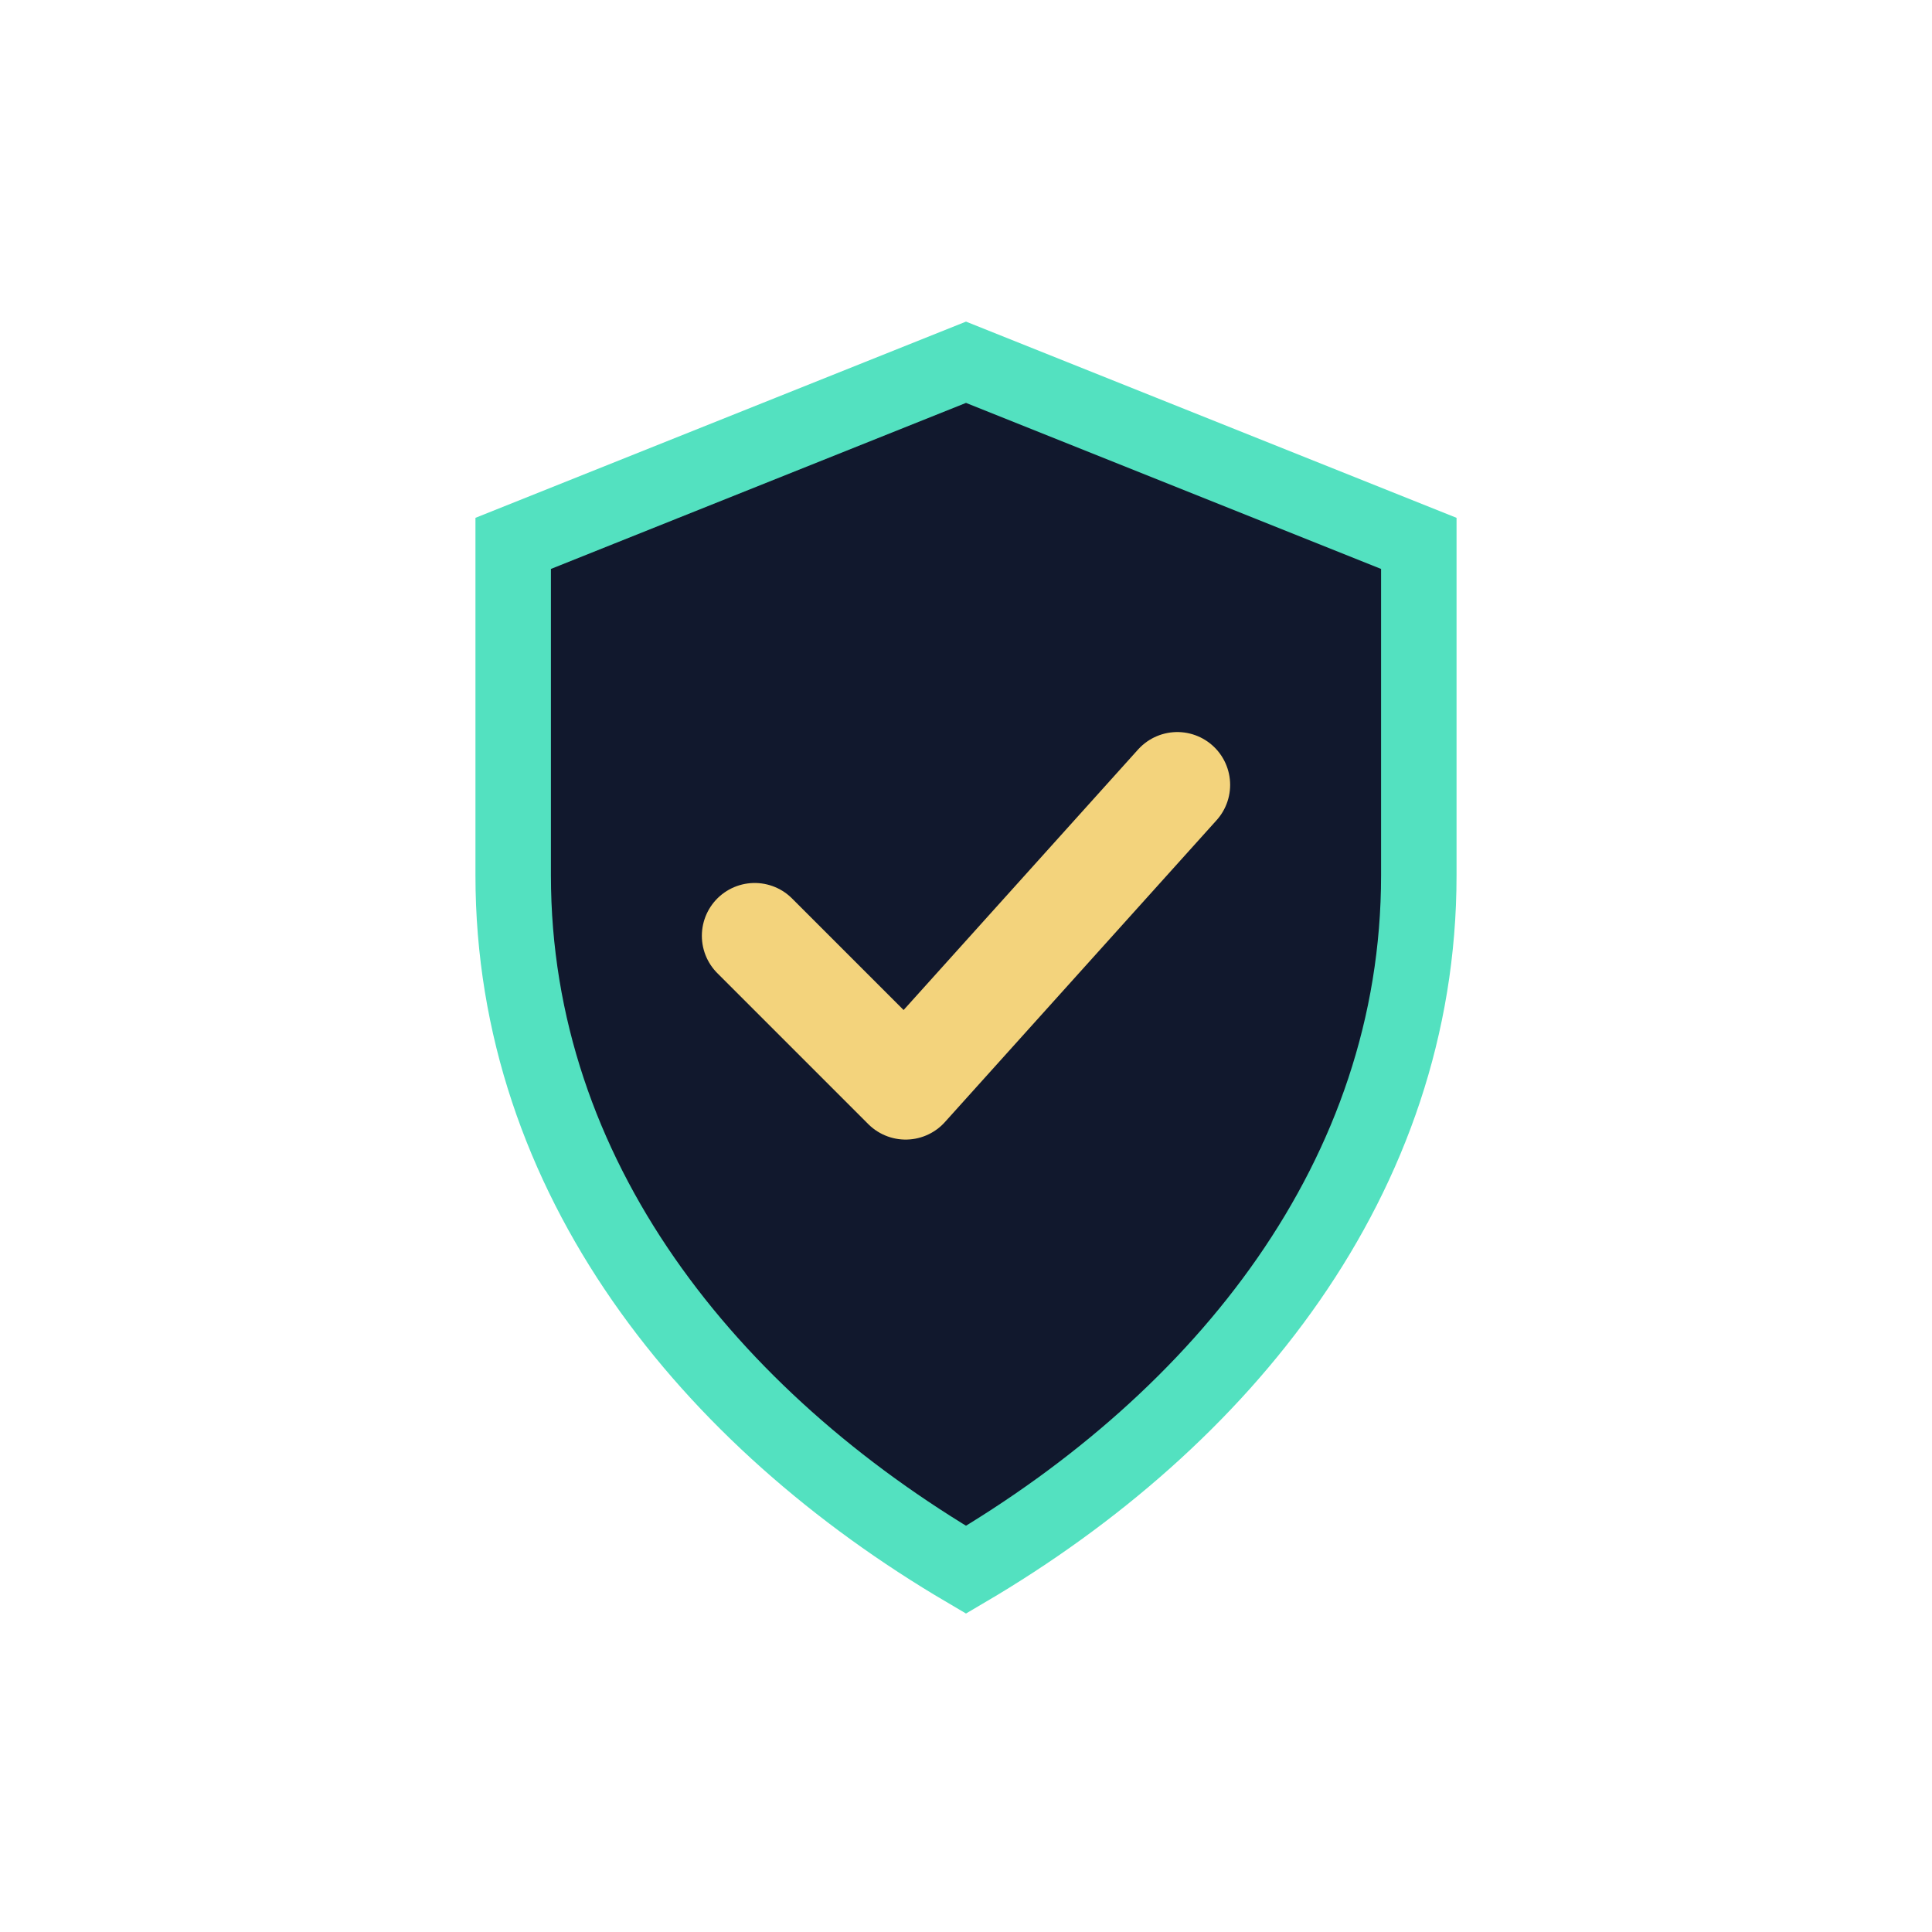
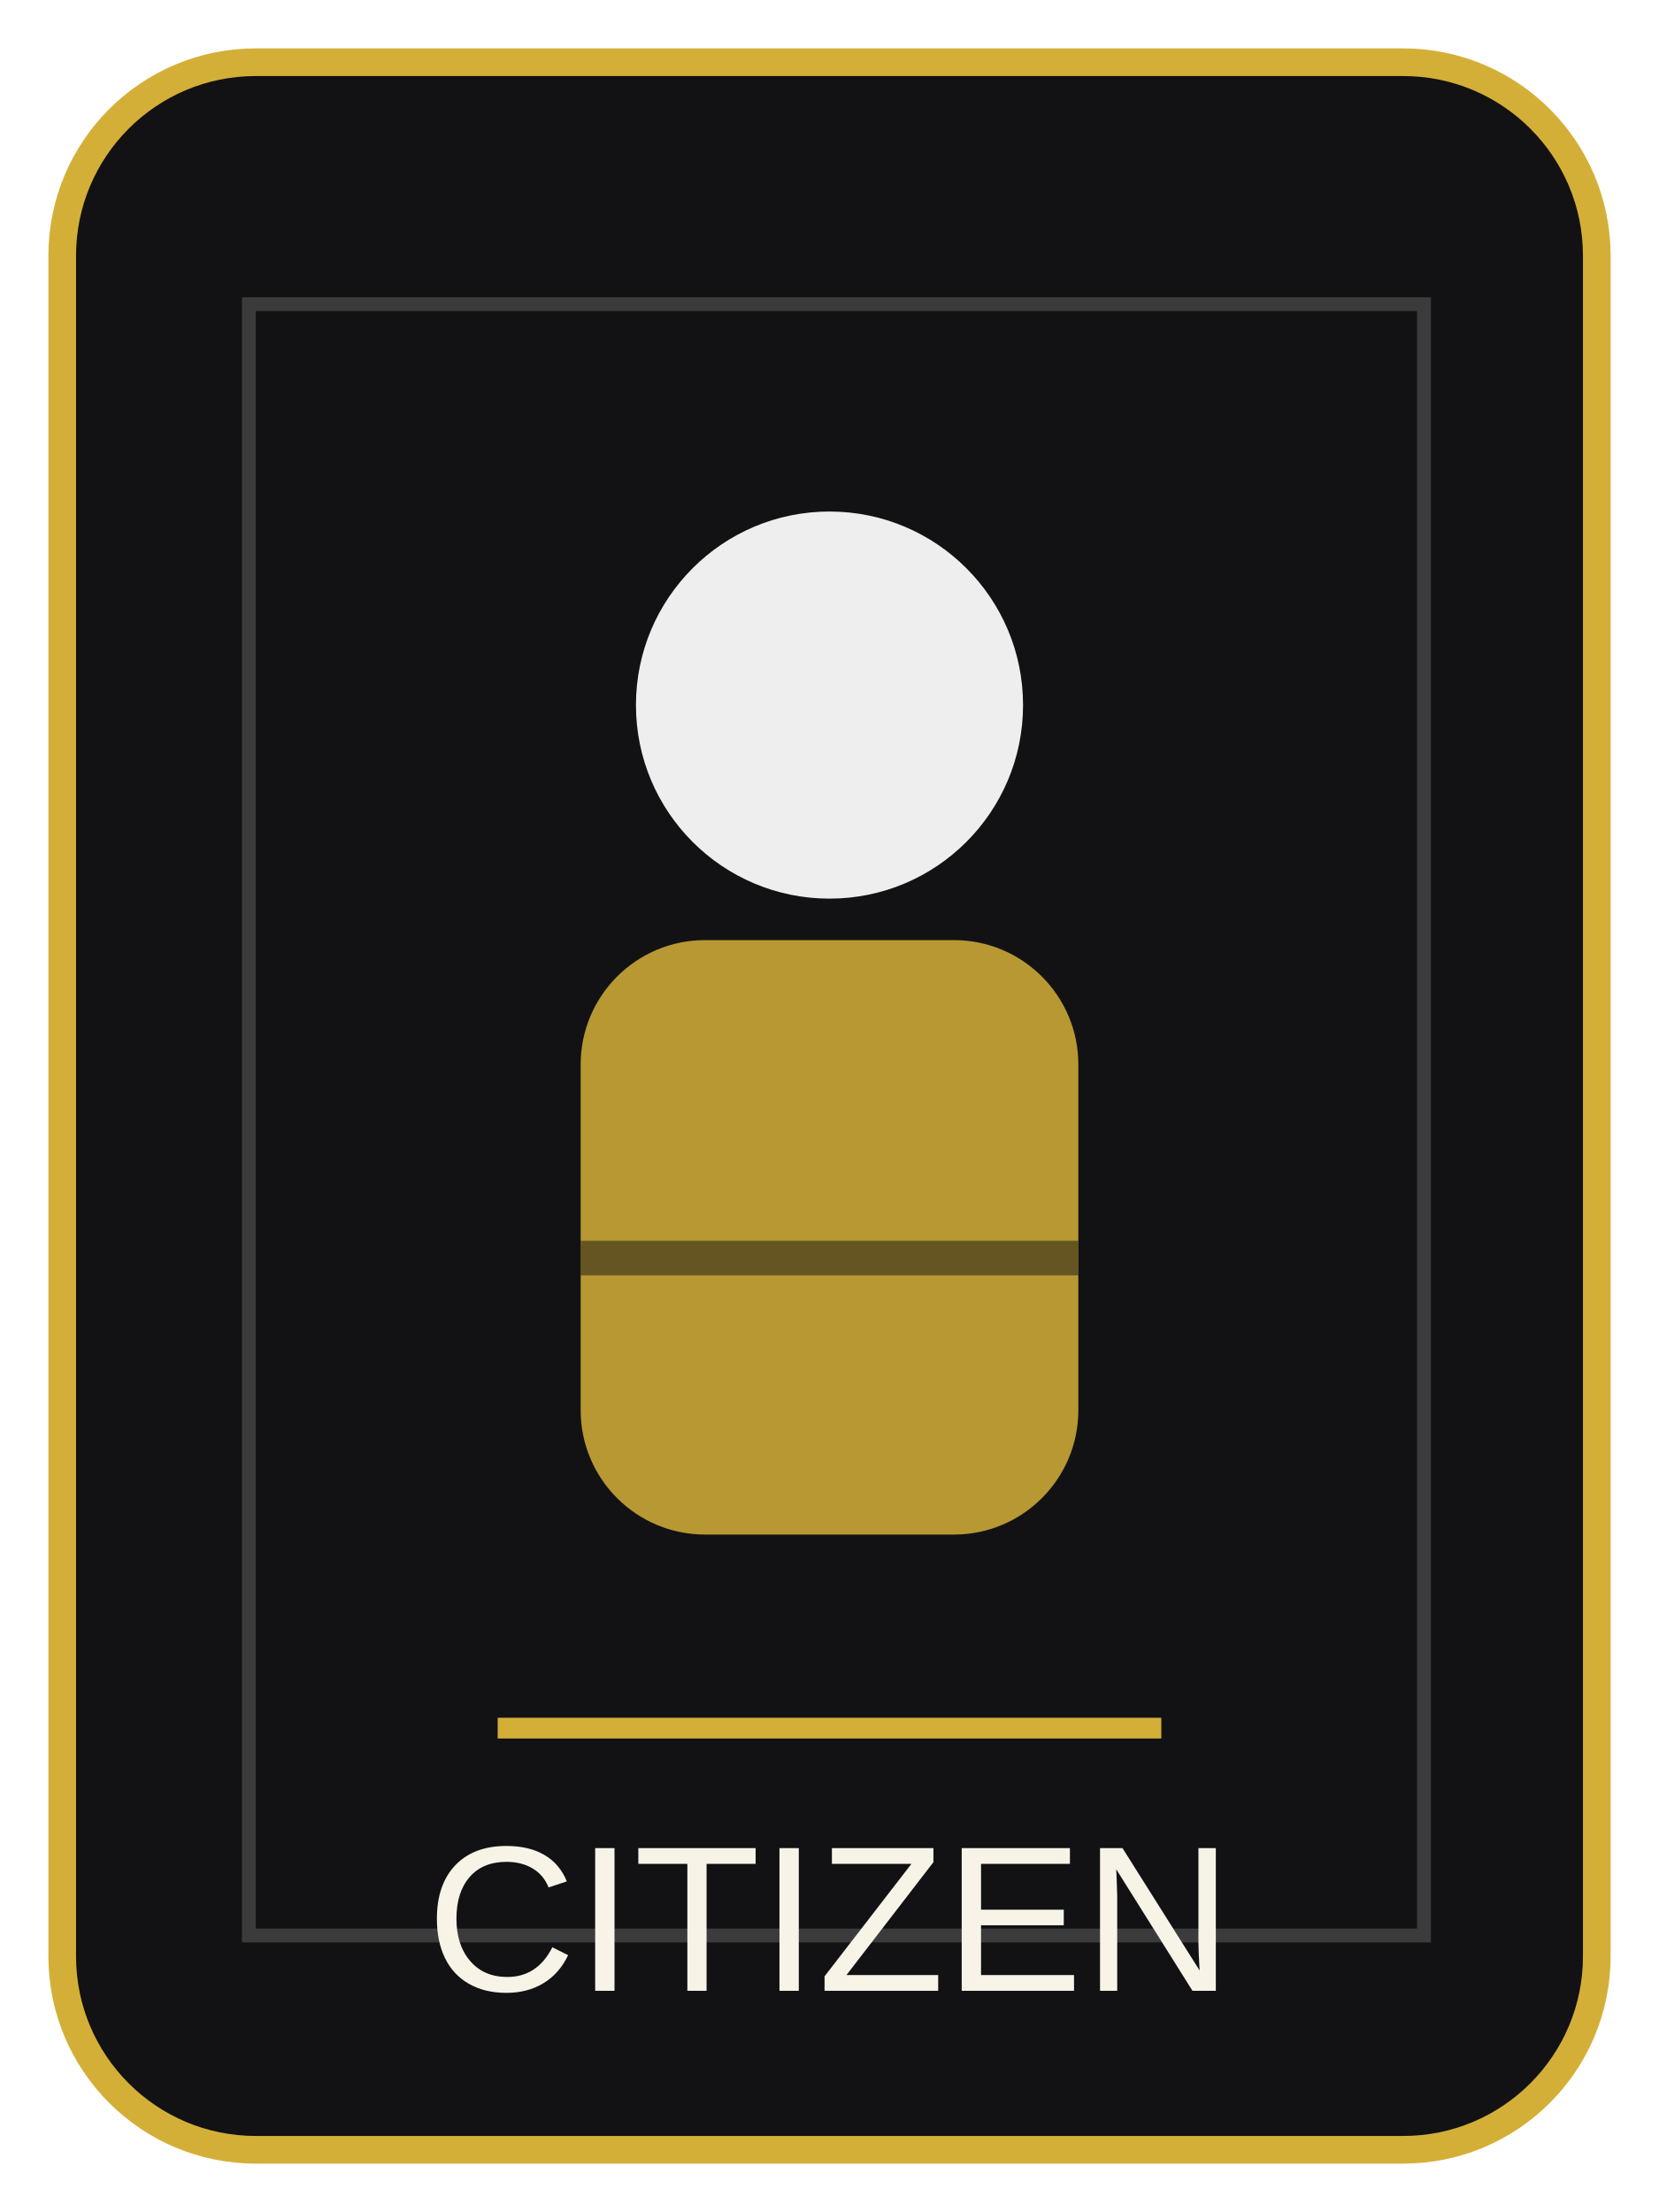
- <svg xmlns="http://www.w3.org/2000/svg" width="64" height="64" viewBox="0 0 64 64" fill="none">
-   <defs>
-     <linearGradient id="cit-g" x1="16" y1="16" x2="48" y2="48">
-       <stop stop-color="#53E1C0" />
-       <stop offset="1" stop-color="#2CB0D8" />
-     </linearGradient>
-   </defs>
-   <path d="M32 12L47 18V29C47 39 40.5 47 32 52C23.5 47 17 39 17 29V18L32 12Z" fill="#11182D" stroke="url(#cit-g)" stroke-width="2.5" />
-   <path d="M25 31L30 36L39 26" stroke="#F3D37C" stroke-width="3.5" stroke-linecap="round" stroke-linejoin="round" />
+ <svg xmlns="http://www.w3.org/2000/svg" viewBox="0 0 240 320" fill="none">
+   <rect x="9" y="9" width="222" height="302" rx="28" fill="#121214" stroke="#D4AF37" stroke-width="4" />
+   <path d="M36 44h170v236H36z" stroke="#777" stroke-width="2" opacity="0.4" />
+   <circle cx="120" cy="102" r="28" fill="#EEE" />
+   <rect x="84" y="136" width="72" height="86" rx="18" fill="#D4AF37" opacity="0.85" />
+   <path d="M84 182h72" stroke="#121214" stroke-width="5" opacity="0.5" />
+   <path d="M72 250h96" stroke="#D4AF37" stroke-width="3" />
+   <text x="120" y="288" font-size="30" text-anchor="middle" fill="#F8F3E7" font-family="Arial">CITIZEN</text>
</svg>
